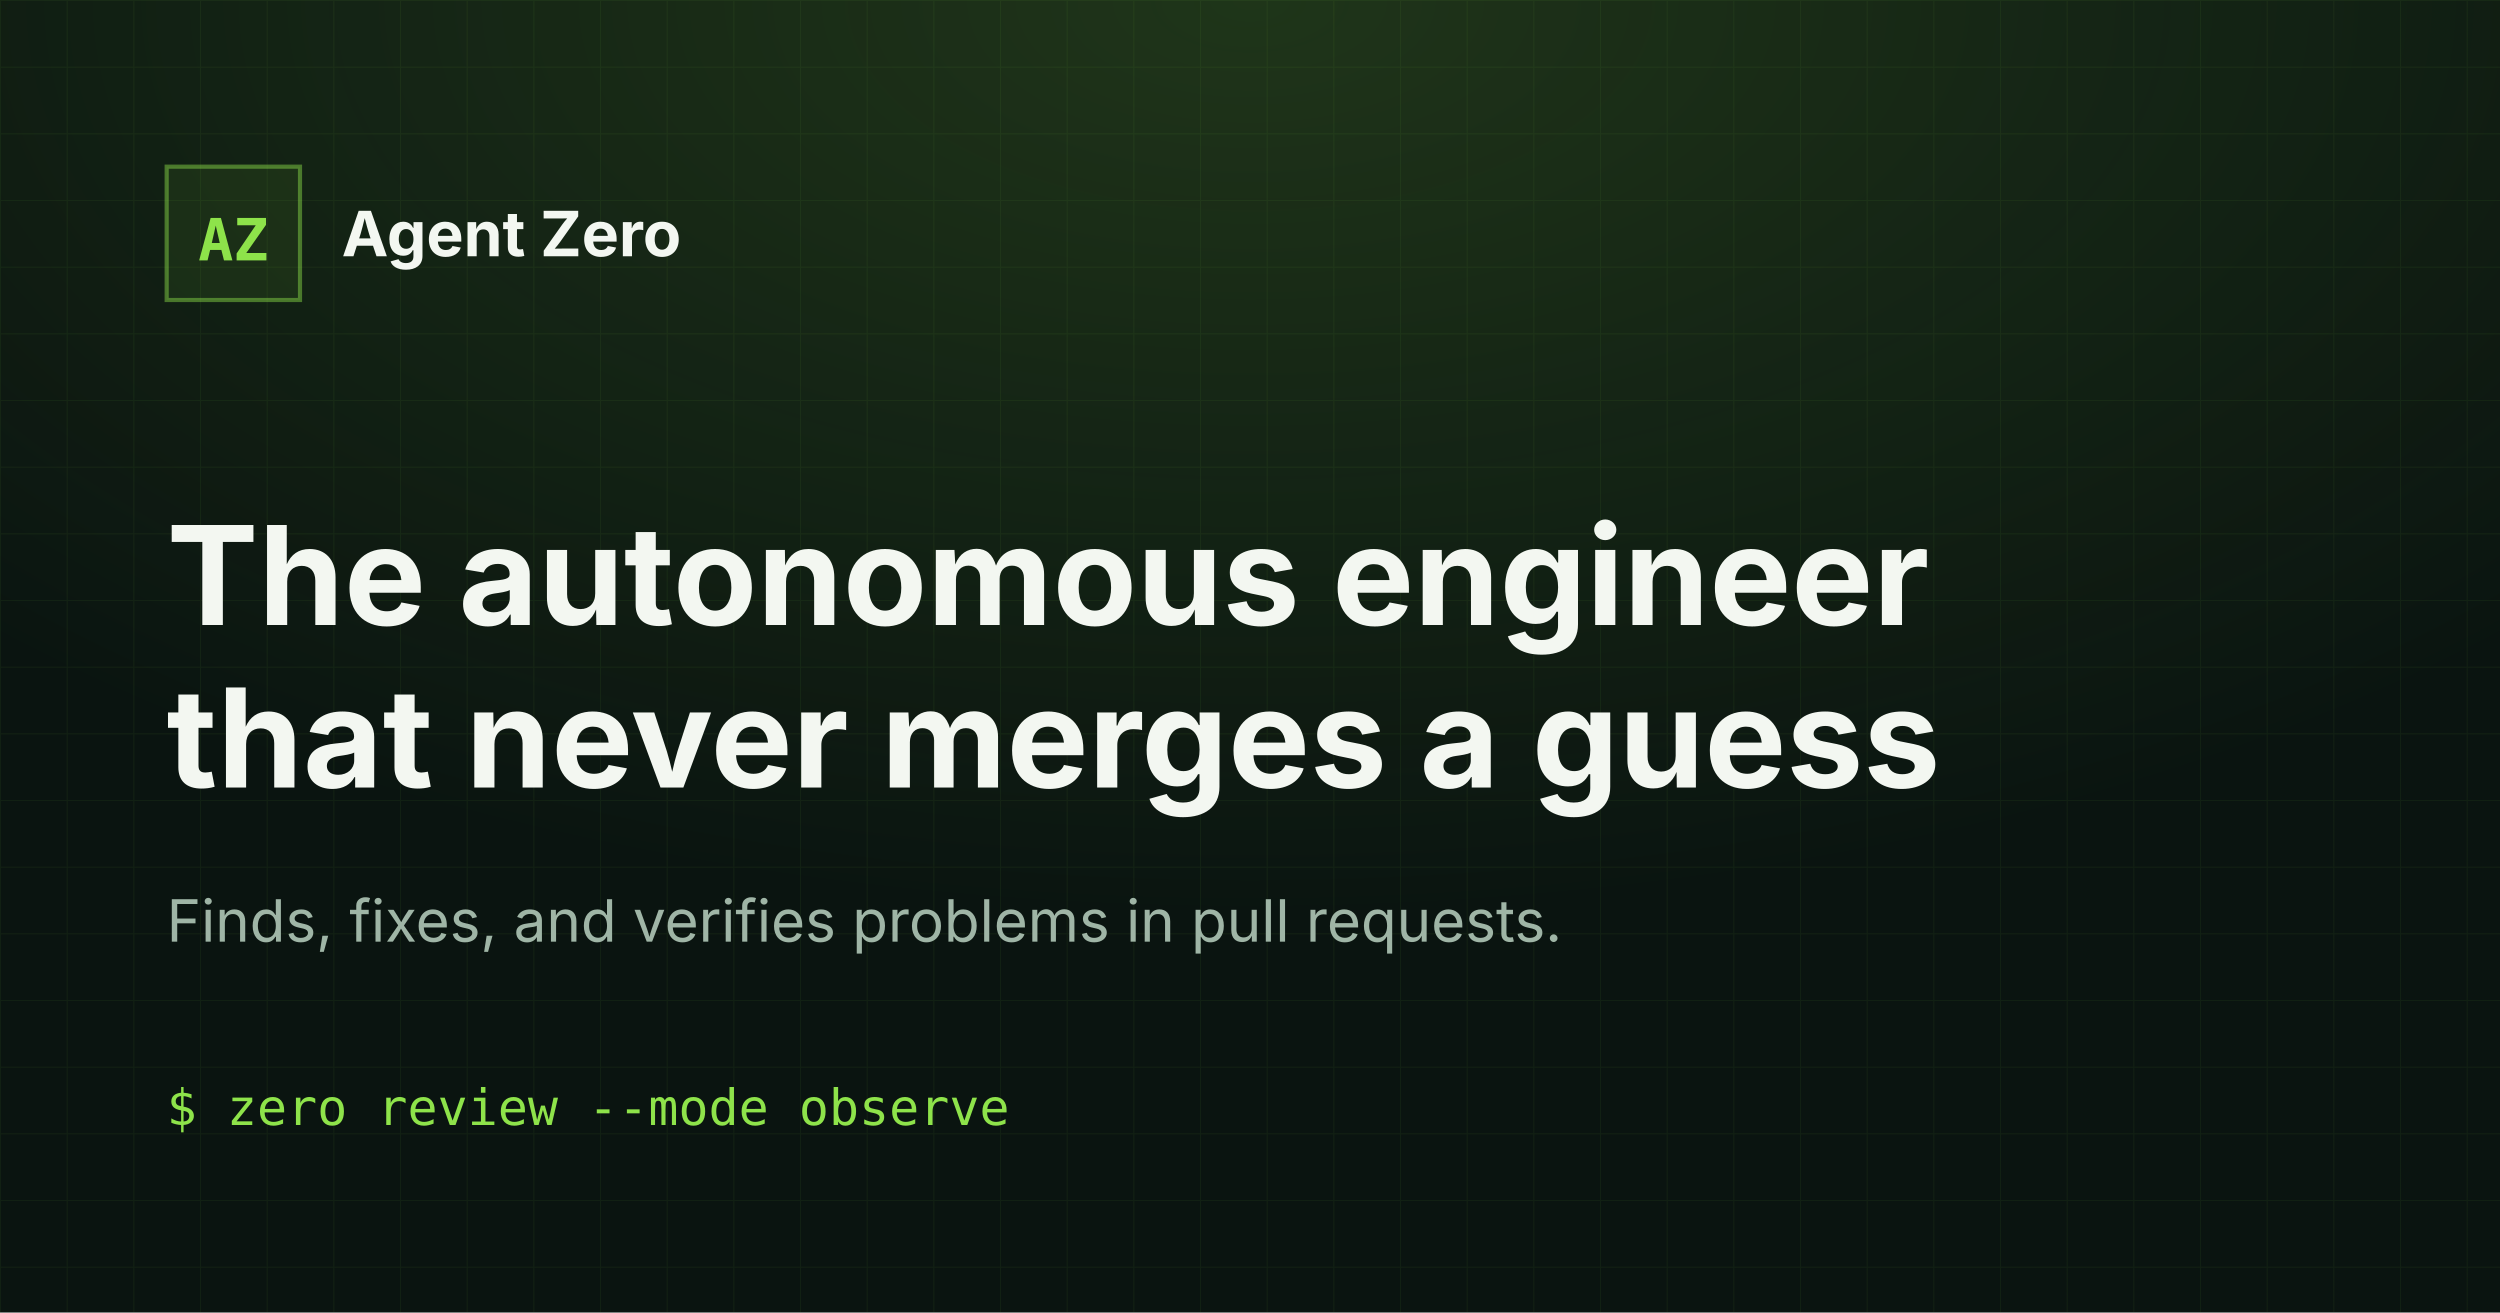
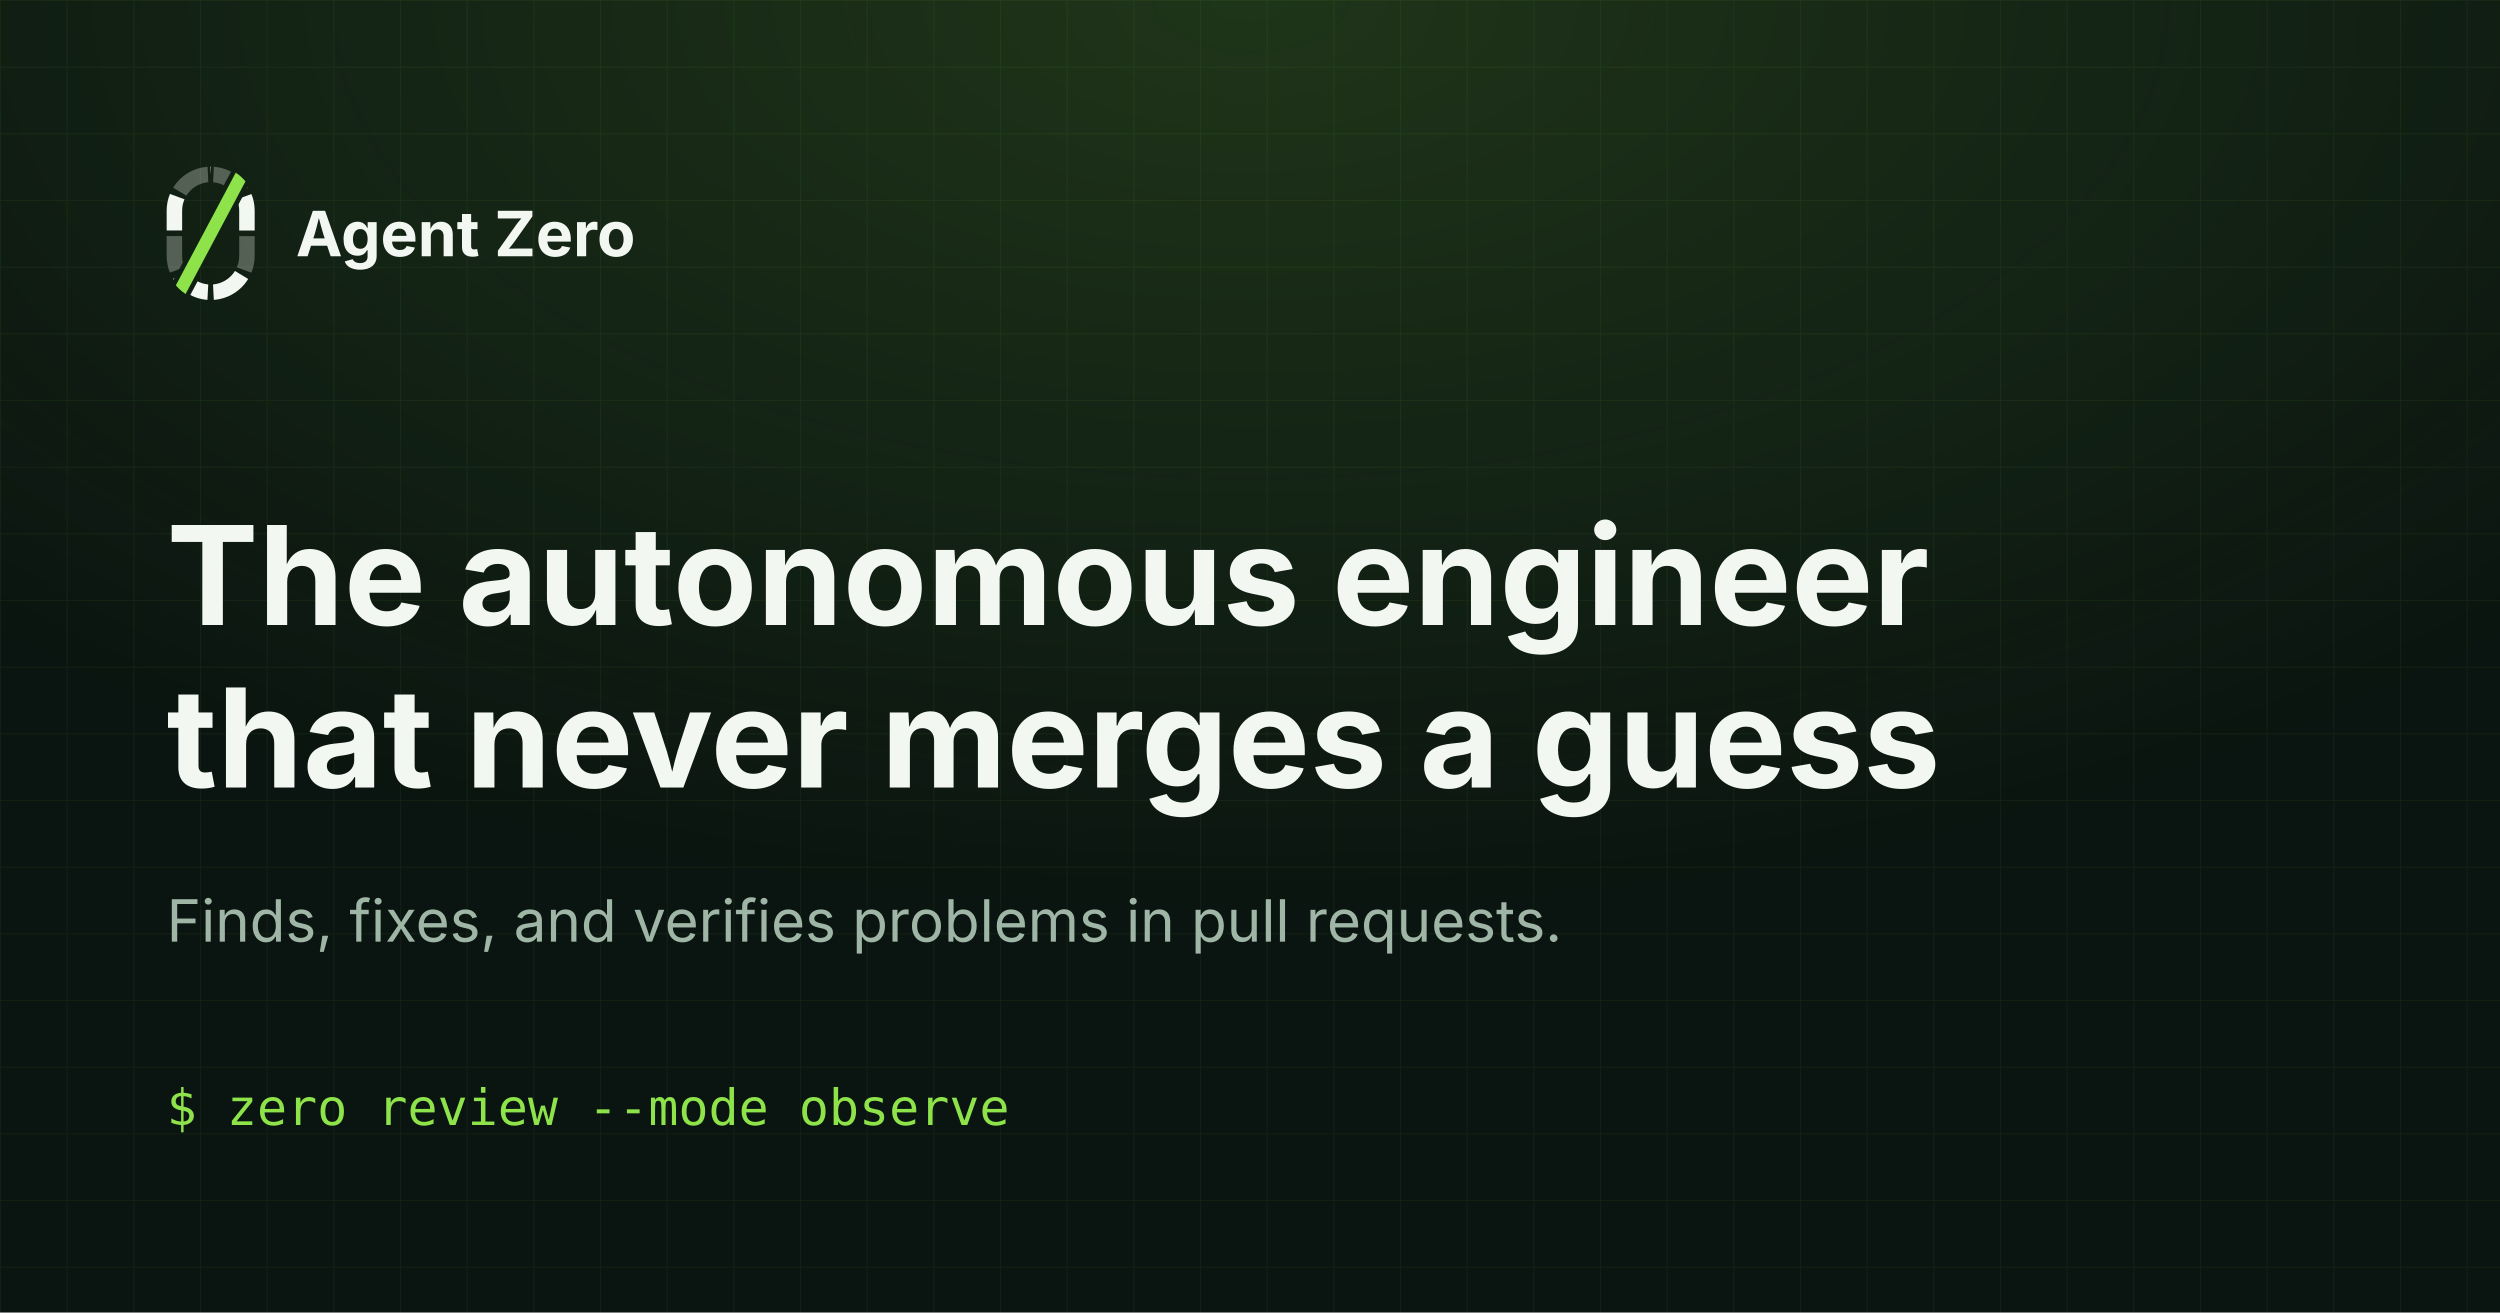
<svg xmlns="http://www.w3.org/2000/svg" viewBox="0 0 1200 630" width="1200" height="630" role="img" aria-label="Agent Zero — the open-source autonomous engineer">
  <defs>
    <pattern id="grid" width="32" height="32" patternUnits="userSpaceOnUse">
      <path d="M32 0H0v32" fill="none" stroke="#8ee34a" stroke-opacity="0.06" stroke-width="1" />
    </pattern>
    <radialGradient id="halo" cx="50%" cy="0%" r="70%">
      <stop offset="0%" stop-color="#8ee34a" stop-opacity="0.16" />
      <stop offset="100%" stop-color="#8ee34a" stop-opacity="0" />
    </radialGradient>
  </defs>
  <rect width="1200" height="630" fill="#0a1410" />
  <rect width="1200" height="630" fill="url(#grid)" />
  <rect width="1200" height="630" fill="url(#halo)" />
-   <rect x="80" y="80" width="64" height="64" fill="#8ee34a" fill-opacity="0.08" stroke="#8ee34a" stroke-opacity="0.45" stroke-width="2" />
-   <text x="112" y="125" fill="#8ee34a" font-family="ui-monospace, SFMono-Regular, Consolas, monospace" font-size="28" font-weight="700" text-anchor="middle">AZ</text>
-   <text x="164" y="123" fill="#f3f7f1" font-family="Inter, ui-sans-serif, system-ui, sans-serif" font-size="30" font-weight="700">Agent Zero</text>
+   <defs>
+     <mask id="cutlogo" maskUnits="userSpaceOnUse" x="58.88" y="48" width="84.48" height="128">
+       <rect x="58.88" y="48" width="84.48" height="128" fill="#fff" />
+       <g fill="#000">
+         <rect x="53.12" y="106.729" width="96" height="10.542" transform="rotate(-62 101.12 112)" />
+       </g>
+     </mask>
+     <clipPath id="cliplogo">
+       <path d="M79.258,101.12A21.862,21.862 0 0 1 122.982,101.12L122.982,122.88A21.862,21.862 0 0 1 79.258,122.88Z" />
+     </clipPath>
+   </defs>
+   <g mask="url(#cutlogo)" fill="none" stroke-width="7.424">
+     <path class="ink-s" d="M101.12,83.712A17.408,17.408 0 0 1 118.528,101.12L118.528,122.88A17.408,17.408 0 0 1 83.712,122.88L83.712,101.12A17.408,17.408 0 0 1 101.12,83.712Z" stroke="#f3f7f1" stroke-opacity=".3" stroke-dasharray="0 1.338 16.437 21.788 16.437 40.9 16.437 21.788 16.437 1.338" />
+     <path class="ink-s" d="M101.12,83.712A17.408,17.408 0 0 1 118.528,101.12L118.528,122.88A17.408,17.408 0 0 1 83.712,122.88L83.712,101.12A17.408,17.408 0 0 1 101.12,83.712Z" stroke="#f3f7f1" stroke-dasharray="0 20.45 16.437 21.788 16.437 2.676 16.437 21.788 16.437 20.45" />
+   </g>
+   <g class="acc" clip-path="url(#cliplogo)" fill="#8ee34a">
+     <rect x="53.12" y="108.956" width="96" height="6.088" transform="rotate(-62 101.12 112)" />
+   </g>
+   <text x="142" y="123" fill="#f3f7f1" font-family="Inter, ui-sans-serif, system-ui, sans-serif" font-size="30" font-weight="700">Agent Zero</text>
  <text x="80" y="300" fill="#f3f7f1" font-family="Inter, ui-sans-serif, system-ui, sans-serif" font-size="66" font-weight="750">The autonomous engineer</text>
  <text x="80" y="378" fill="#f3f7f1" font-family="Inter, ui-sans-serif, system-ui, sans-serif" font-size="66" font-weight="750">that never merges a guess</text>
  <text x="80" y="452" fill="#9fb5a6" font-family="Inter, ui-sans-serif, system-ui, sans-serif" font-size="28">Finds, fixes, and verifies problems in pull requests.</text>
  <text x="80" y="540" fill="#8ee34a" font-family="ui-monospace, SFMono-Regular, Consolas, monospace" font-size="24">$ zero review --mode observe</text>
</svg>
